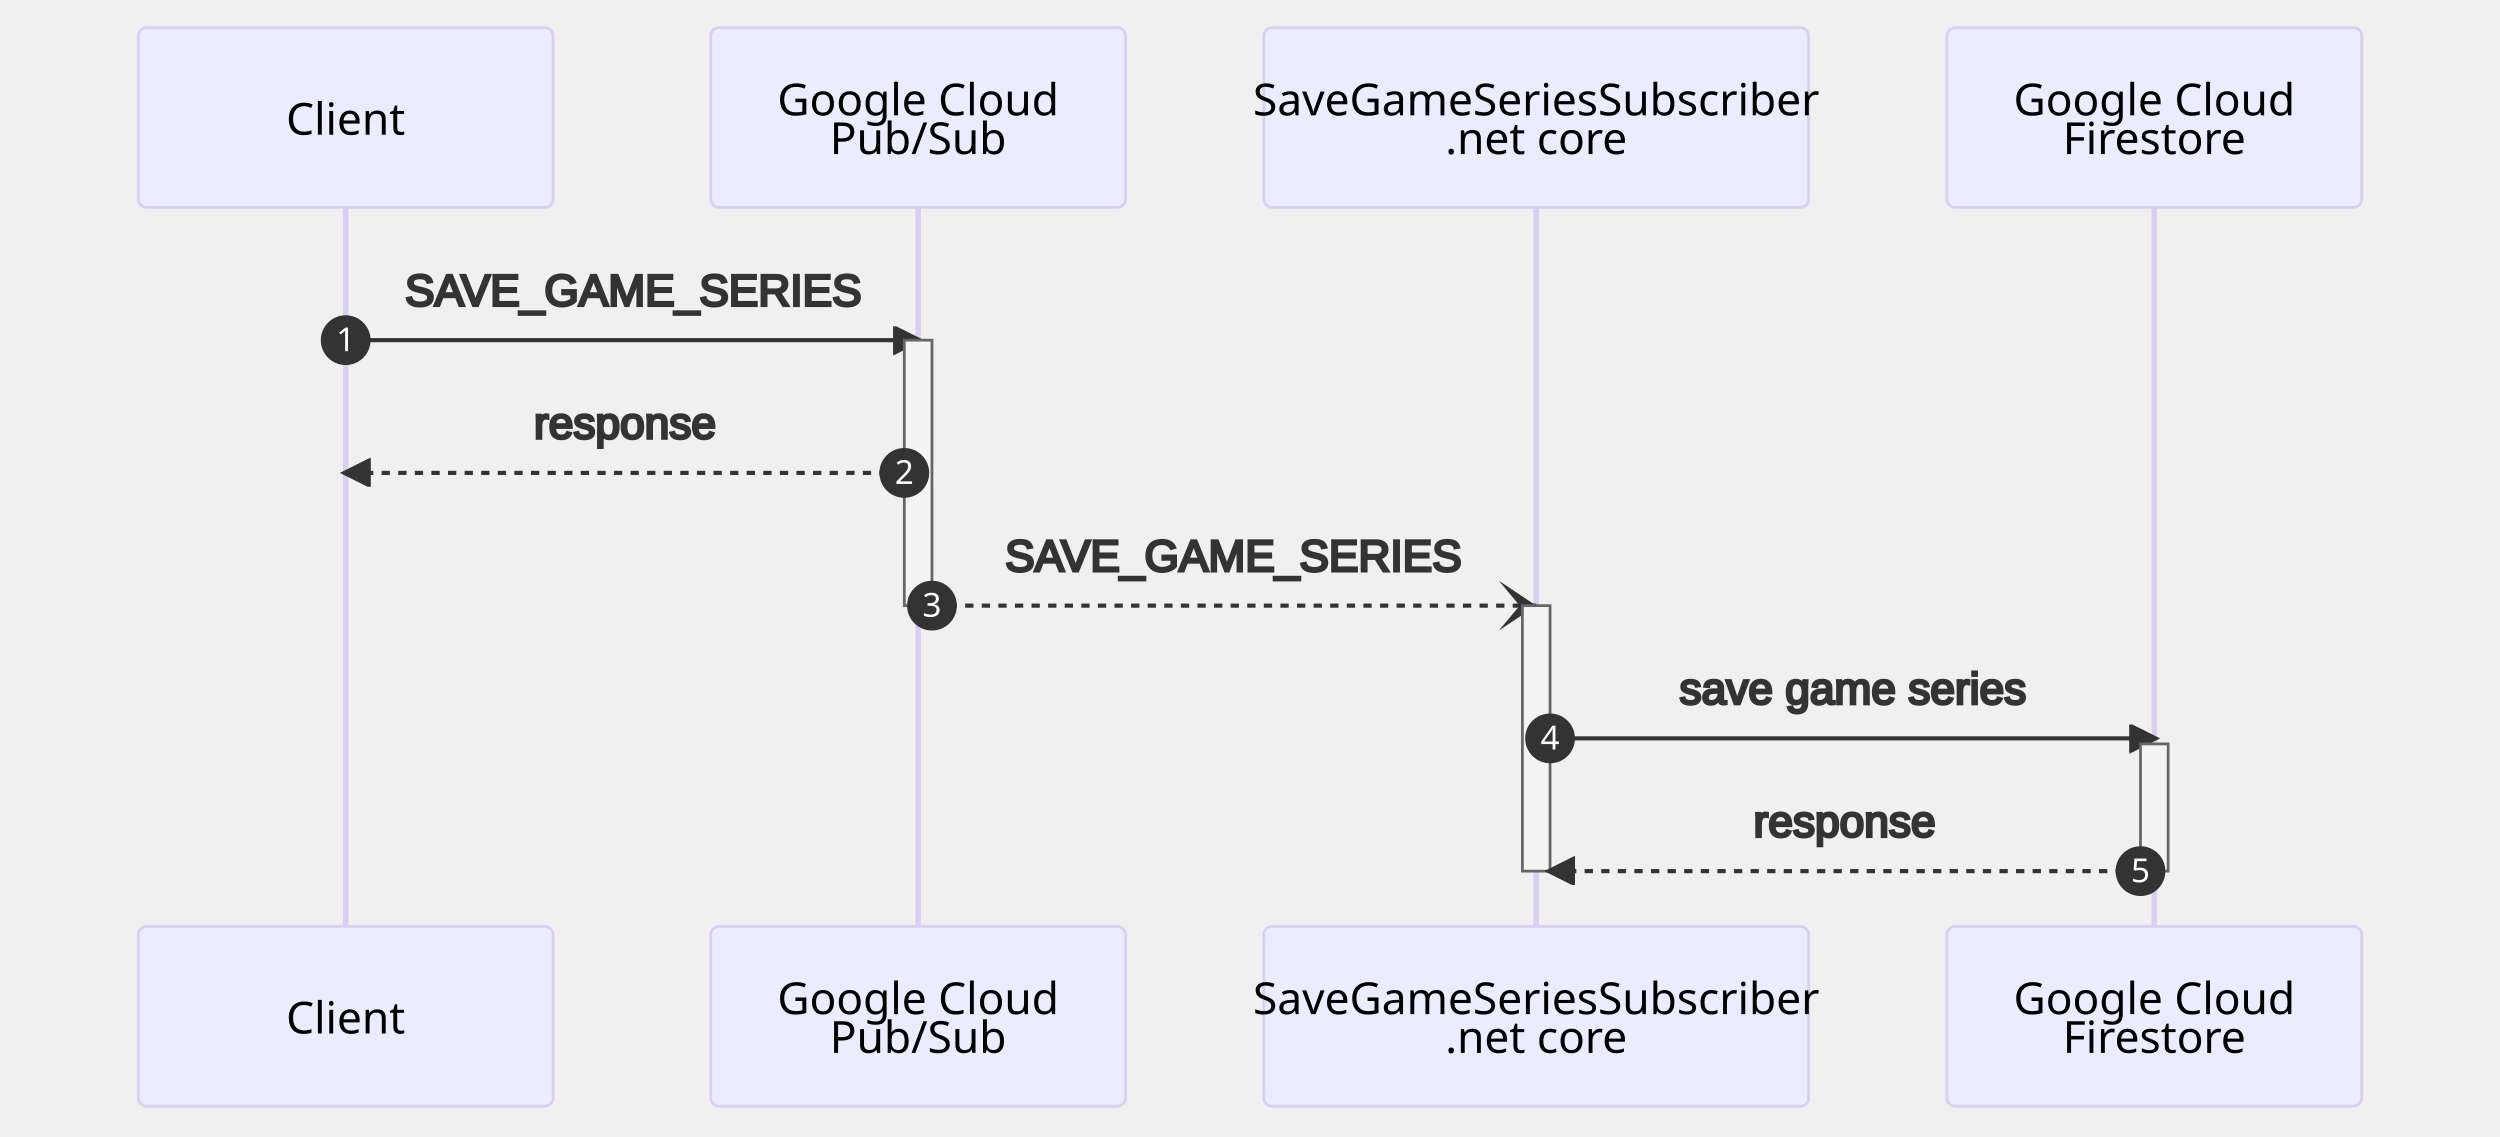
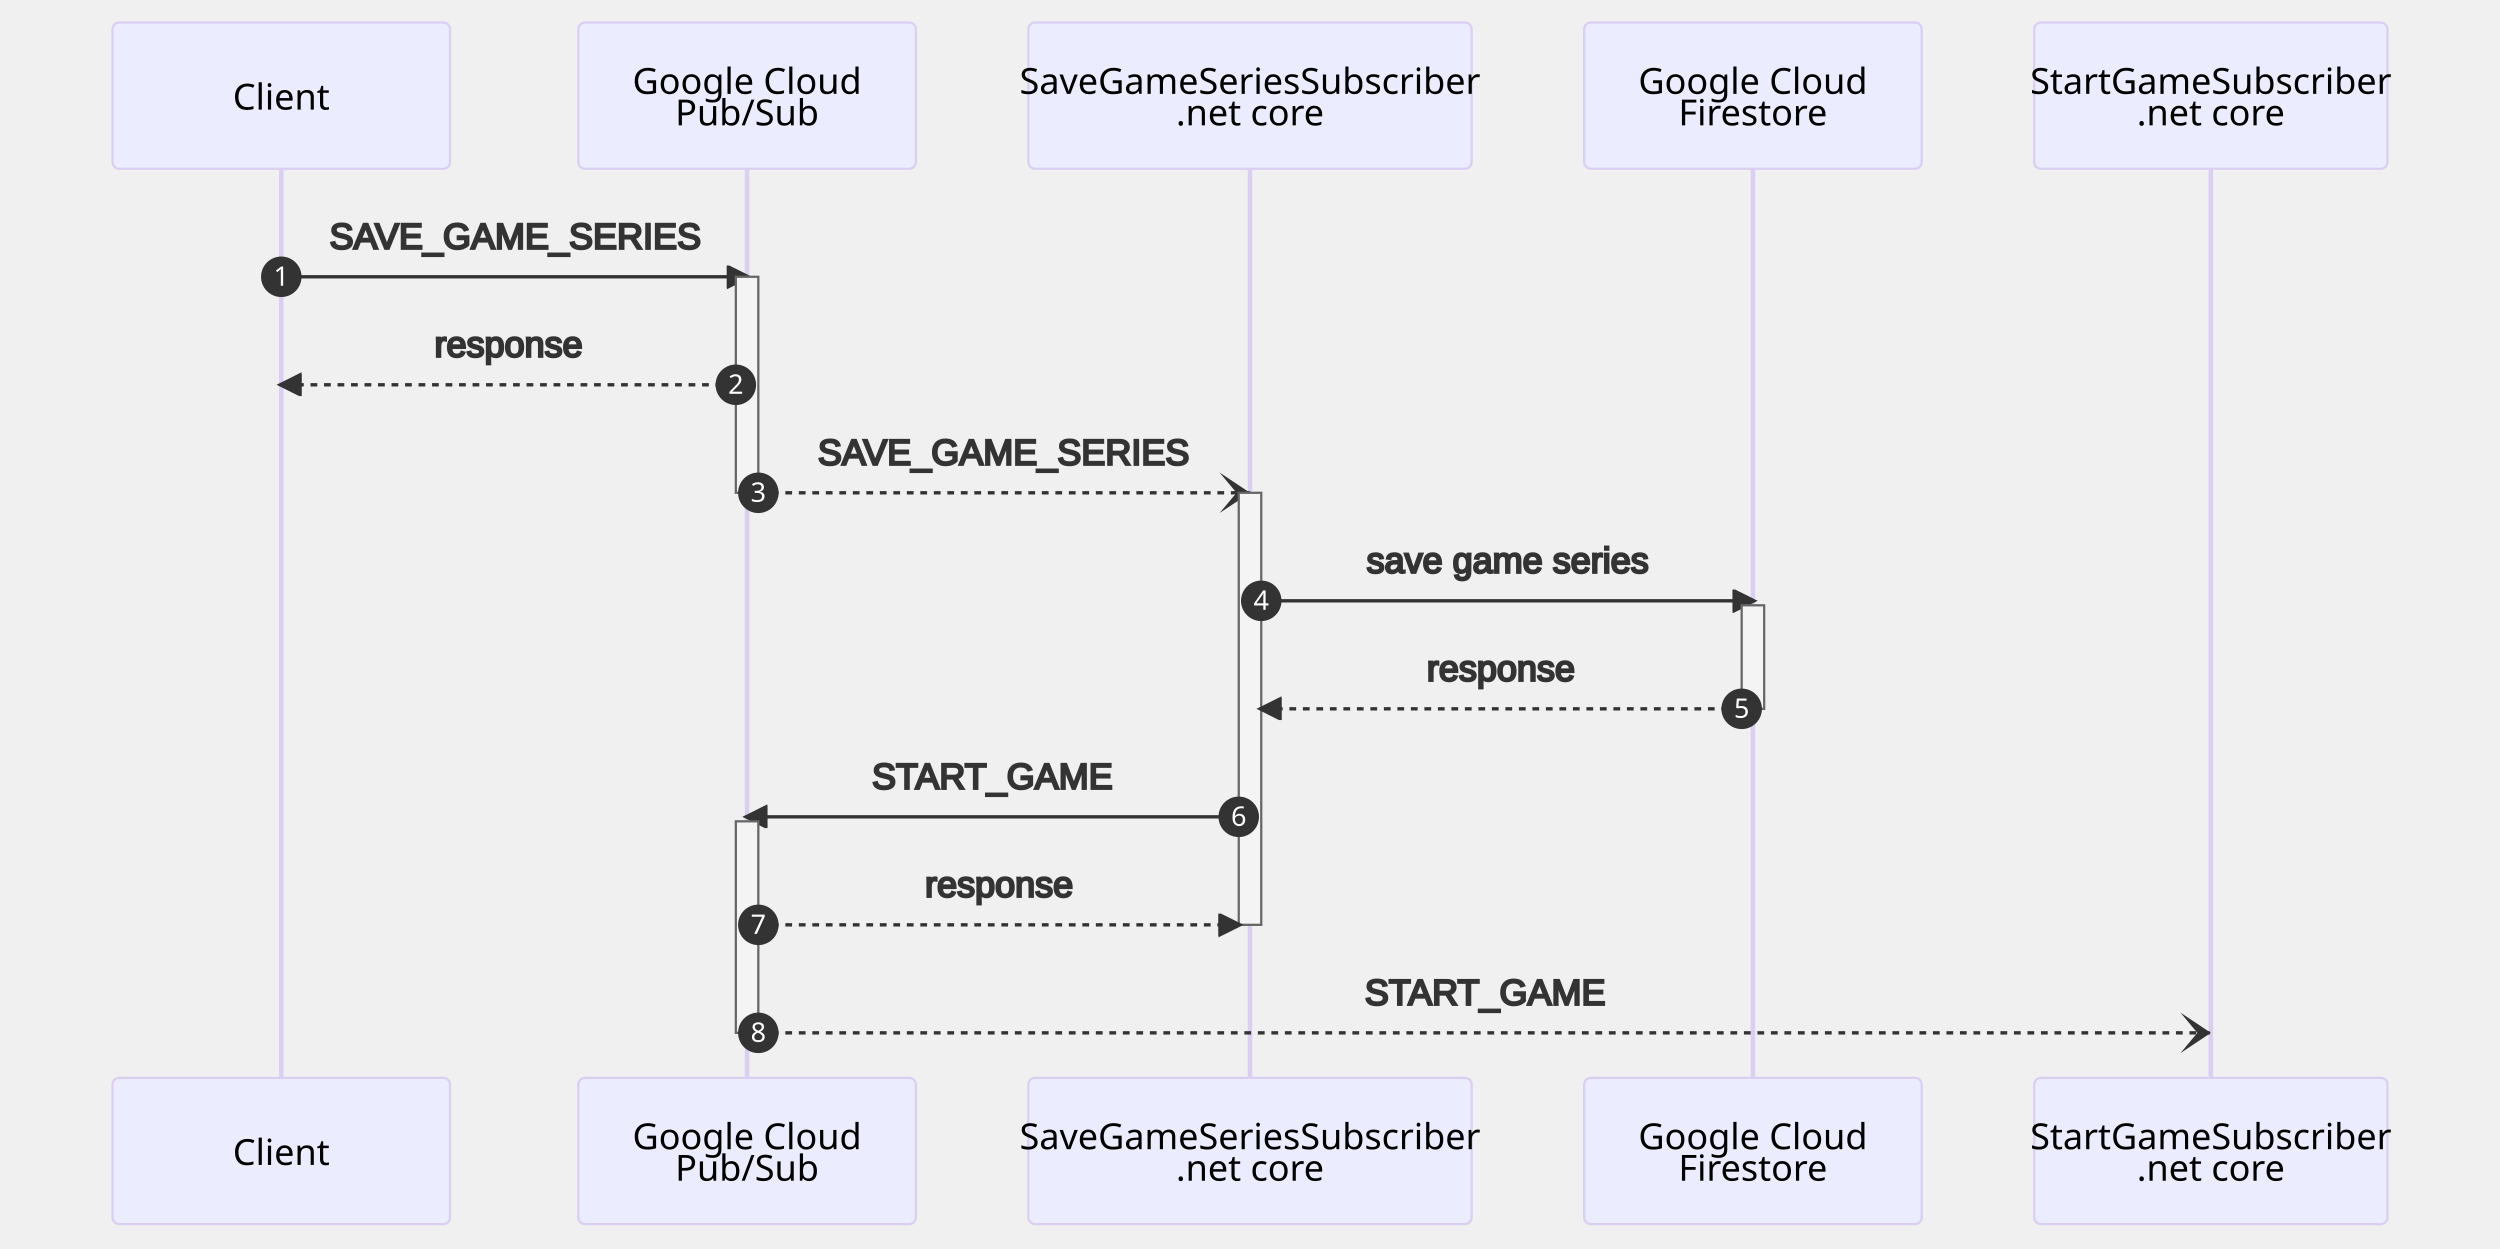
- <svg xmlns="http://www.w3.org/2000/svg" id="graph-div" width="100%" height="411" style="max-width: 904px;" viewBox="-50 -10 904 411">
+ <svg xmlns="http://www.w3.org/2000/svg" id="graph-div" width="100%" height="555" style="max-width: 1111px;" viewBox="-50 -10 1111 555">
  <style>#graph-div {font-family:"trebuchet ms",verdana,arial,sans-serif;font-size:16px;fill:#333;}#graph-div .error-icon{fill:#552222;}#graph-div .error-text{fill:#552222;stroke:#552222;}#graph-div .edge-thickness-normal{stroke-width:2px;}#graph-div .edge-thickness-thick{stroke-width:3.5px;}#graph-div .edge-pattern-solid{stroke-dasharray:0;}#graph-div .edge-pattern-dashed{stroke-dasharray:3;}#graph-div .edge-pattern-dotted{stroke-dasharray:2;}#graph-div .marker{fill:#333333;stroke:#333333;}#graph-div .marker.cross{stroke:#333333;}#graph-div svg{font-family:"trebuchet ms",verdana,arial,sans-serif;font-size:16px;}#graph-div .actor{stroke:hsl(259.626, 59.777%, 87.902%);fill:#ECECFF;}#graph-div text.actor&gt;tspan{fill:black;stroke:none;}#graph-div .actor-line{stroke:grey;}#graph-div .messageLine0{stroke-width:1.5;stroke-dasharray:none;stroke:#333;}#graph-div .messageLine1{stroke-width:1.5;stroke-dasharray:2,2;stroke:#333;}#graph-div #arrowhead path{fill:#333;stroke:#333;}#graph-div .sequenceNumber{fill:white;}#graph-div #sequencenumber{fill:#333;}#graph-div #crosshead path{fill:#333;stroke:#333;}#graph-div .messageText{fill:#333;stroke:#333;}#graph-div .labelBox{stroke:hsl(259.626, 59.777%, 87.902%);fill:#ECECFF;}#graph-div .labelText,#graph-div .labelText&gt;tspan{fill:black;stroke:none;}#graph-div .loopText,#graph-div .loopText&gt;tspan{fill:black;stroke:none;}#graph-div .loopLine{stroke-width:2px;stroke-dasharray:2,2;stroke:hsl(259.626, 59.777%, 87.902%);fill:hsl(259.626, 59.777%, 87.902%);}#graph-div .note{stroke:#aaaa33;fill:#fff5ad;}#graph-div .noteText,#graph-div .noteText&gt;tspan{fill:black;stroke:none;}#graph-div .activation0{fill:#f4f4f4;stroke:#666;}#graph-div .activation1{fill:#f4f4f4;stroke:#666;}#graph-div .activation2{fill:#f4f4f4;stroke:#666;}#graph-div .actorPopupMenu{position:absolute;}#graph-div .actorPopupMenuPanel{position:absolute;fill:#ECECFF;box-shadow:0px 8px 16px 0px rgba(0,0,0,0.2);filter:drop-shadow(3px 5px 2px rgb(0 0 0 / 0.4));}#graph-div .actor-man line{stroke:hsl(259.626, 59.777%, 87.902%);fill:#ECECFF;}#graph-div .actor-man circle,#graph-div line{stroke:hsl(259.626, 59.777%, 87.902%);fill:#ECECFF;stroke-width:2px;}#graph-div :root{--mermaid-font-family:"trebuchet ms",verdana,arial,sans-serif;}</style>
  <g />
  <defs>
    <symbol id="computer" width="24" height="24">
      <path transform="scale(.5)" d="M2 2v13h20v-13h-20zm18 11h-16v-9h16v9zm-10.228 6l.466-1h3.524l.467 1h-4.457zm14.228 3h-24l2-6h2.104l-1.33 4h18.45l-1.297-4h2.073l2 6zm-5-10h-14v-7h14v7z" />
    </symbol>
  </defs>
  <defs>
    <symbol id="database" fill-rule="evenodd" clip-rule="evenodd">
      <path transform="scale(.5)" d="M12.258.001l.256.004.255.005.253.008.251.01.249.012.247.015.246.016.242.019.241.02.239.023.236.024.233.027.231.028.229.031.225.032.223.034.22.036.217.038.214.04.211.041.208.043.205.045.201.046.198.048.194.05.191.051.187.053.183.054.18.056.175.057.172.059.168.06.163.061.16.063.155.064.15.066.074.033.073.033.071.034.07.034.069.035.068.035.067.035.066.035.064.036.064.036.062.036.06.036.06.037.058.037.058.037.055.038.055.038.053.038.052.038.051.039.05.039.048.039.047.039.045.04.044.04.043.04.041.04.04.041.039.041.037.041.036.041.034.041.033.042.032.042.03.042.029.042.027.042.026.043.024.043.023.043.021.043.02.043.018.044.017.043.015.044.013.044.012.044.011.045.009.044.007.045.006.045.004.045.002.045.001.045v17l-.001.045-.002.045-.004.045-.006.045-.007.045-.009.044-.011.045-.012.044-.013.044-.015.044-.017.043-.018.044-.02.043-.021.043-.023.043-.024.043-.026.043-.027.042-.029.042-.03.042-.032.042-.033.042-.034.041-.036.041-.037.041-.039.041-.04.041-.041.04-.043.04-.044.04-.045.04-.047.039-.048.039-.05.039-.051.039-.052.038-.053.038-.055.038-.055.038-.058.037-.058.037-.06.037-.06.036-.062.036-.064.036-.064.036-.066.035-.067.035-.068.035-.069.035-.07.034-.071.034-.073.033-.074.033-.15.066-.155.064-.16.063-.163.061-.168.06-.172.059-.175.057-.18.056-.183.054-.187.053-.191.051-.194.05-.198.048-.201.046-.205.045-.208.043-.211.041-.214.04-.217.038-.22.036-.223.034-.225.032-.229.031-.231.028-.233.027-.236.024-.239.023-.241.02-.242.019-.246.016-.247.015-.249.012-.251.01-.253.008-.255.005-.256.004-.258.001-.258-.001-.256-.004-.255-.005-.253-.008-.251-.01-.249-.012-.247-.015-.245-.016-.243-.019-.241-.02-.238-.023-.236-.024-.234-.027-.231-.028-.228-.031-.226-.032-.223-.034-.22-.036-.217-.038-.214-.04-.211-.041-.208-.043-.204-.045-.201-.046-.198-.048-.195-.05-.19-.051-.187-.053-.184-.054-.179-.056-.176-.057-.172-.059-.167-.06-.164-.061-.159-.063-.155-.064-.151-.066-.074-.033-.072-.033-.072-.034-.07-.034-.069-.035-.068-.035-.067-.035-.066-.035-.064-.036-.063-.036-.062-.036-.061-.036-.06-.037-.058-.037-.057-.037-.056-.038-.055-.038-.053-.038-.052-.038-.051-.039-.049-.039-.049-.039-.046-.039-.046-.04-.044-.04-.043-.04-.041-.04-.04-.041-.039-.041-.037-.041-.036-.041-.034-.041-.033-.042-.032-.042-.03-.042-.029-.042-.027-.042-.026-.043-.024-.043-.023-.043-.021-.043-.02-.043-.018-.044-.017-.043-.015-.044-.013-.044-.012-.044-.011-.045-.009-.044-.007-.045-.006-.045-.004-.045-.002-.045-.001-.045v-17l.001-.045.002-.045.004-.045.006-.045.007-.045.009-.044.011-.045.012-.044.013-.044.015-.044.017-.043.018-.044.02-.043.021-.043.023-.043.024-.043.026-.043.027-.042.029-.042.03-.042.032-.042.033-.042.034-.041.036-.041.037-.041.039-.041.04-.041.041-.04.043-.04.044-.04.046-.04.046-.039.049-.039.049-.039.051-.039.052-.038.053-.038.055-.038.056-.038.057-.037.058-.037.06-.037.061-.036.062-.036.063-.036.064-.036.066-.035.067-.035.068-.035.069-.035.07-.034.072-.034.072-.033.074-.033.151-.066.155-.064.159-.063.164-.061.167-.06.172-.059.176-.057.179-.056.184-.054.187-.053.19-.051.195-.05.198-.048.201-.046.204-.045.208-.043.211-.041.214-.04.217-.038.22-.036.223-.034.226-.032.228-.031.231-.028.234-.027.236-.024.238-.023.241-.02.243-.019.245-.016.247-.015.249-.012.251-.01.253-.008.255-.005.256-.004.258-.001.258.001zm-9.258 20.499v.01l.001.021.003.021.004.022.005.021.006.022.007.022.009.023.01.022.011.023.012.023.013.023.015.023.016.024.017.023.018.024.019.024.021.024.022.025.023.024.024.025.052.049.056.05.061.051.066.051.07.051.075.051.079.052.084.052.088.052.092.052.097.052.102.051.105.052.11.052.114.051.119.051.123.051.127.05.131.05.135.05.139.048.144.049.147.047.152.047.155.047.16.045.163.045.167.043.171.043.176.041.178.041.183.039.187.039.19.037.194.035.197.035.202.033.204.031.209.03.212.029.216.027.219.025.222.024.226.021.23.02.233.018.236.016.24.015.243.012.246.01.249.008.253.005.256.004.259.001.26-.001.257-.004.254-.005.25-.008.247-.011.244-.012.241-.014.237-.016.233-.018.231-.021.226-.021.224-.024.22-.026.216-.027.212-.028.21-.031.205-.031.202-.034.198-.034.194-.036.191-.037.187-.039.183-.04.179-.04.175-.042.172-.043.168-.044.163-.045.16-.046.155-.046.152-.047.148-.048.143-.049.139-.049.136-.05.131-.05.126-.05.123-.051.118-.052.114-.051.11-.052.106-.052.101-.052.096-.052.092-.052.088-.053.083-.051.079-.052.074-.052.07-.051.065-.051.06-.051.056-.05.051-.05.023-.024.023-.025.021-.024.02-.024.019-.024.018-.024.017-.024.015-.023.014-.024.013-.023.012-.023.01-.023.01-.022.008-.022.006-.022.006-.022.004-.022.004-.021.001-.021.001-.021v-4.127l-.077.055-.08.053-.083.054-.085.053-.087.052-.09.052-.093.051-.095.05-.097.05-.1.049-.102.049-.105.048-.106.047-.109.047-.111.046-.114.045-.115.045-.118.044-.12.043-.122.042-.124.042-.126.041-.128.04-.13.04-.132.038-.134.038-.135.037-.138.037-.139.035-.142.035-.143.034-.144.033-.147.032-.148.031-.15.03-.151.03-.153.029-.154.027-.156.027-.158.026-.159.025-.161.024-.162.023-.163.022-.165.021-.166.02-.167.019-.169.018-.169.017-.171.016-.173.015-.173.014-.175.013-.175.012-.177.011-.178.01-.179.008-.179.008-.181.006-.182.005-.182.004-.184.003-.184.002h-.37l-.184-.002-.184-.003-.182-.004-.182-.005-.181-.006-.179-.008-.179-.008-.178-.01-.176-.011-.176-.012-.175-.013-.173-.014-.172-.015-.171-.016-.17-.017-.169-.018-.167-.019-.166-.02-.165-.021-.163-.022-.162-.023-.161-.024-.159-.025-.157-.026-.156-.027-.155-.027-.153-.029-.151-.03-.15-.03-.148-.031-.146-.032-.145-.033-.143-.034-.141-.035-.14-.035-.137-.037-.136-.037-.134-.038-.132-.038-.13-.04-.128-.04-.126-.041-.124-.042-.122-.042-.12-.044-.117-.043-.116-.045-.113-.045-.112-.046-.109-.047-.106-.047-.105-.048-.102-.049-.1-.049-.097-.05-.095-.05-.093-.052-.09-.051-.087-.052-.085-.053-.083-.054-.08-.054-.077-.054v4.127zm0-5.654v.011l.001.021.003.021.004.021.005.022.006.022.007.022.009.022.01.022.011.023.012.023.013.023.015.024.016.023.017.024.018.024.019.024.021.024.022.024.023.025.024.024.052.05.056.05.061.05.066.051.07.051.075.052.079.051.084.052.088.052.092.052.097.052.102.052.105.052.11.051.114.051.119.052.123.05.127.051.131.05.135.049.139.049.144.048.147.048.152.047.155.046.16.045.163.045.167.044.171.042.176.042.178.04.183.04.187.038.19.037.194.036.197.034.202.033.204.032.209.03.212.028.216.027.219.025.222.024.226.022.23.02.233.018.236.016.24.014.243.012.246.01.249.008.253.006.256.003.259.001.26-.001.257-.003.254-.006.25-.008.247-.01.244-.012.241-.015.237-.016.233-.018.231-.02.226-.022.224-.024.22-.025.216-.027.212-.029.21-.03.205-.032.202-.033.198-.035.194-.036.191-.037.187-.039.183-.039.179-.041.175-.042.172-.043.168-.044.163-.045.16-.045.155-.047.152-.047.148-.048.143-.048.139-.05.136-.049.131-.05.126-.051.123-.051.118-.051.114-.052.11-.052.106-.052.101-.052.096-.052.092-.052.088-.052.083-.052.079-.052.074-.051.07-.052.065-.051.06-.05.056-.051.051-.049.023-.025.023-.024.021-.025.02-.024.019-.024.018-.024.017-.024.015-.023.014-.023.013-.024.012-.022.01-.023.01-.023.008-.022.006-.022.006-.022.004-.021.004-.022.001-.021.001-.021v-4.139l-.077.054-.08.054-.083.054-.085.052-.087.053-.09.051-.093.051-.095.051-.097.05-.1.049-.102.049-.105.048-.106.047-.109.047-.111.046-.114.045-.115.044-.118.044-.12.044-.122.042-.124.042-.126.041-.128.04-.13.039-.132.039-.134.038-.135.037-.138.036-.139.036-.142.035-.143.033-.144.033-.147.033-.148.031-.15.03-.151.03-.153.028-.154.028-.156.027-.158.026-.159.025-.161.024-.162.023-.163.022-.165.021-.166.02-.167.019-.169.018-.169.017-.171.016-.173.015-.173.014-.175.013-.175.012-.177.011-.178.009-.179.009-.179.007-.181.007-.182.005-.182.004-.184.003-.184.002h-.37l-.184-.002-.184-.003-.182-.004-.182-.005-.181-.007-.179-.007-.179-.009-.178-.009-.176-.011-.176-.012-.175-.013-.173-.014-.172-.015-.171-.016-.17-.017-.169-.018-.167-.019-.166-.02-.165-.021-.163-.022-.162-.023-.161-.024-.159-.025-.157-.026-.156-.027-.155-.028-.153-.028-.151-.03-.15-.03-.148-.031-.146-.033-.145-.033-.143-.033-.141-.035-.14-.036-.137-.036-.136-.037-.134-.038-.132-.039-.13-.039-.128-.04-.126-.041-.124-.042-.122-.043-.12-.043-.117-.044-.116-.044-.113-.046-.112-.046-.109-.046-.106-.047-.105-.048-.102-.049-.1-.049-.097-.05-.095-.051-.093-.051-.09-.051-.087-.053-.085-.052-.083-.054-.08-.054-.077-.054v4.139zm0-5.666v.011l.001.02.003.022.004.021.005.022.006.021.007.022.009.023.01.022.011.023.012.023.013.023.015.023.016.024.017.024.018.023.019.024.021.025.022.024.023.024.024.025.052.05.056.05.061.05.066.051.07.051.075.052.079.051.084.052.088.052.092.052.097.052.102.052.105.051.11.052.114.051.119.051.123.051.127.05.131.05.135.05.139.049.144.048.147.048.152.047.155.046.16.045.163.045.167.043.171.043.176.042.178.04.183.04.187.038.19.037.194.036.197.034.202.033.204.032.209.03.212.028.216.027.219.025.222.024.226.021.23.02.233.018.236.017.24.014.243.012.246.01.249.008.253.006.256.003.259.001.26-.001.257-.003.254-.006.25-.008.247-.01.244-.013.241-.014.237-.016.233-.018.231-.02.226-.022.224-.024.22-.025.216-.027.212-.029.21-.03.205-.032.202-.033.198-.035.194-.036.191-.037.187-.039.183-.039.179-.041.175-.042.172-.043.168-.044.163-.045.16-.045.155-.047.152-.047.148-.048.143-.049.139-.049.136-.049.131-.051.126-.05.123-.051.118-.052.114-.051.11-.052.106-.052.101-.052.096-.052.092-.052.088-.052.083-.052.079-.052.074-.052.07-.051.065-.051.06-.051.056-.05.051-.049.023-.025.023-.025.021-.024.02-.024.019-.024.018-.024.017-.024.015-.023.014-.024.013-.023.012-.023.01-.022.01-.023.008-.022.006-.022.006-.022.004-.022.004-.021.001-.021.001-.021v-4.153l-.077.054-.08.054-.083.053-.085.053-.087.053-.09.051-.093.051-.095.051-.097.05-.1.049-.102.048-.105.048-.106.048-.109.046-.111.046-.114.046-.115.044-.118.044-.12.043-.122.043-.124.042-.126.041-.128.04-.13.039-.132.039-.134.038-.135.037-.138.036-.139.036-.142.034-.143.034-.144.033-.147.032-.148.032-.15.03-.151.03-.153.028-.154.028-.156.027-.158.026-.159.024-.161.024-.162.023-.163.023-.165.021-.166.02-.167.019-.169.018-.169.017-.171.016-.173.015-.173.014-.175.013-.175.012-.177.01-.178.01-.179.009-.179.007-.181.006-.182.006-.182.004-.184.003-.184.001-.185.001-.185-.001-.184-.001-.184-.003-.182-.004-.182-.006-.181-.006-.179-.007-.179-.009-.178-.01-.176-.01-.176-.012-.175-.013-.173-.014-.172-.015-.171-.016-.17-.017-.169-.018-.167-.019-.166-.02-.165-.021-.163-.023-.162-.023-.161-.024-.159-.024-.157-.026-.156-.027-.155-.028-.153-.028-.151-.03-.15-.03-.148-.032-.146-.032-.145-.033-.143-.034-.141-.034-.14-.036-.137-.036-.136-.037-.134-.038-.132-.039-.13-.039-.128-.041-.126-.041-.124-.041-.122-.043-.12-.043-.117-.044-.116-.044-.113-.046-.112-.046-.109-.046-.106-.048-.105-.048-.102-.048-.1-.05-.097-.049-.095-.051-.093-.051-.09-.052-.087-.052-.085-.053-.083-.053-.08-.054-.077-.054v4.153zm8.74-8.179l-.257.004-.254.005-.25.008-.247.011-.244.012-.241.014-.237.016-.233.018-.231.021-.226.022-.224.023-.22.026-.216.027-.212.028-.21.031-.205.032-.202.033-.198.034-.194.036-.191.038-.187.038-.183.04-.179.041-.175.042-.172.043-.168.043-.163.045-.16.046-.155.046-.152.048-.148.048-.143.048-.139.049-.136.05-.131.05-.126.051-.123.051-.118.051-.114.052-.11.052-.106.052-.101.052-.096.052-.092.052-.088.052-.083.052-.079.052-.074.051-.07.052-.065.051-.06.05-.056.05-.051.05-.023.025-.023.024-.021.024-.02.025-.019.024-.018.024-.017.023-.015.024-.014.023-.013.023-.012.023-.01.023-.01.022-.008.022-.006.023-.006.021-.004.022-.004.021-.001.021-.001.021.001.021.001.021.004.021.004.022.006.021.006.023.008.022.01.022.01.023.012.023.013.023.014.023.015.024.017.023.018.024.019.024.02.025.021.024.023.024.023.025.051.05.056.05.06.05.065.051.07.052.074.051.079.052.083.052.088.052.092.052.096.052.101.052.106.052.11.052.114.052.118.051.123.051.126.051.131.05.136.05.139.049.143.048.148.048.152.048.155.046.16.046.163.045.168.043.172.043.175.042.179.041.183.04.187.038.191.038.194.036.198.034.202.033.205.032.21.031.212.028.216.027.22.026.224.023.226.022.231.021.233.018.237.016.241.014.244.012.247.011.25.008.254.005.257.004.26.001.26-.001.257-.004.254-.005.25-.008.247-.011.244-.012.241-.014.237-.016.233-.018.231-.021.226-.022.224-.023.22-.026.216-.027.212-.028.21-.031.205-.032.202-.033.198-.034.194-.036.191-.038.187-.038.183-.04.179-.041.175-.042.172-.043.168-.043.163-.045.16-.046.155-.046.152-.048.148-.048.143-.048.139-.049.136-.05.131-.05.126-.051.123-.051.118-.051.114-.052.11-.052.106-.052.101-.052.096-.052.092-.052.088-.052.083-.052.079-.052.074-.051.07-.052.065-.051.06-.05.056-.05.051-.05.023-.025.023-.024.021-.024.02-.025.019-.024.018-.024.017-.023.015-.024.014-.023.013-.023.012-.023.01-.023.01-.022.008-.022.006-.023.006-.021.004-.022.004-.021.001-.021.001-.021-.001-.021-.001-.021-.004-.021-.004-.022-.006-.021-.006-.023-.008-.022-.01-.022-.01-.023-.012-.023-.013-.023-.014-.023-.015-.024-.017-.023-.018-.024-.019-.024-.02-.025-.021-.024-.023-.024-.023-.025-.051-.05-.056-.05-.06-.05-.065-.051-.07-.052-.074-.051-.079-.052-.083-.052-.088-.052-.092-.052-.096-.052-.101-.052-.106-.052-.11-.052-.114-.052-.118-.051-.123-.051-.126-.051-.131-.05-.136-.05-.139-.049-.143-.048-.148-.048-.152-.048-.155-.046-.16-.046-.163-.045-.168-.043-.172-.043-.175-.042-.179-.041-.183-.04-.187-.038-.191-.038-.194-.036-.198-.034-.202-.033-.205-.032-.21-.031-.212-.028-.216-.027-.22-.026-.224-.023-.226-.022-.231-.021-.233-.018-.237-.016-.241-.014-.244-.012-.247-.011-.25-.008-.254-.005-.257-.004-.26-.001-.26.001z" />
    </symbol>
  </defs>
  <defs>
    <symbol id="clock" width="24" height="24">
      <path transform="scale(.5)" d="M12 2c5.514 0 10 4.486 10 10s-4.486 10-10 10-10-4.486-10-10 4.486-10 10-10zm0-2c-6.627 0-12 5.373-12 12s5.373 12 12 12 12-5.373 12-12-5.373-12-12-12zm5.848 12.459c.202.038.202.333.001.372-1.907.361-6.045 1.111-6.547 1.111-.719 0-1.301-.582-1.301-1.301 0-.512.77-5.447 1.125-7.445.034-.192.312-.181.343.014l.985 6.238 5.394 1.011z" />
    </symbol>
  </defs>
  <g>
-     <line id="actor1174" x1="75" y1="5" x2="75" y2="345" class="200" stroke-width="0.5px" stroke="#999" />
-     <g id="root-1174">
+     <line id="actor1656" x1="75" y1="5" x2="75" y2="489" class="200" stroke-width="0.5px" stroke="#999" />
+     <g id="root-1656">
      <rect x="0" y="0" fill="#eaeaea" stroke="#666" width="150" height="65" rx="3" ry="3" class="actor" />
      <text x="75" y="32.5" style="text-anchor: middle; font-weight: 400; font-family: &quot;Open-Sans&quot;, &quot;sans-serif&quot;;" dominant-baseline="central" alignment-baseline="central" class="actor">
        <tspan x="75" dy="0">Client</tspan>
      </text>
    </g>
  </g>
  <g>
-     <line id="actor1175" x1="282" y1="5" x2="282" y2="345" class="200" stroke-width="0.5px" stroke="#999" />
-     <g id="root-1175">
+     <line id="actor1657" x1="282" y1="5" x2="282" y2="489" class="200" stroke-width="0.5px" stroke="#999" />
+     <g id="root-1657">
      <rect x="207" y="0" fill="#eaeaea" stroke="#666" width="150" height="65" rx="3" ry="3" class="actor" />
      <text x="282" y="32.5" style="text-anchor: middle; font-weight: 400; font-family: &quot;Open-Sans&quot;, &quot;sans-serif&quot;;" dominant-baseline="central" alignment-baseline="central" class="actor">
        <tspan x="282" dy="-7">Google Cloud</tspan>
      </text>
      <text x="282" y="32.5" style="text-anchor: middle; font-weight: 400; font-family: &quot;Open-Sans&quot;, &quot;sans-serif&quot;;" dominant-baseline="central" alignment-baseline="central" class="actor">
        <tspan x="282" dy="7">Pub/Sub</tspan>
      </text>
    </g>
  </g>
  <g>
-     <line id="actor1176" x1="505.5" y1="5" x2="505.5" y2="345" class="200" stroke-width="0.5px" stroke="#999" />
-     <g id="root-1176">
+     <line id="actor1658" x1="505.5" y1="5" x2="505.5" y2="489" class="200" stroke-width="0.5px" stroke="#999" />
+     <g id="root-1658">
      <rect x="407" y="0" fill="#eaeaea" stroke="#666" width="197" height="65" rx="3" ry="3" class="actor" />
      <text x="505.5" y="32.5" style="text-anchor: middle; font-weight: 400; font-family: &quot;Open-Sans&quot;, &quot;sans-serif&quot;;" dominant-baseline="central" alignment-baseline="central" class="actor">
        <tspan x="505.5" dy="-7">SaveGameSeriesSubscriber</tspan>
      </text>
      <text x="505.5" y="32.5" style="text-anchor: middle; font-weight: 400; font-family: &quot;Open-Sans&quot;, &quot;sans-serif&quot;;" dominant-baseline="central" alignment-baseline="central" class="actor">
        <tspan x="505.5" dy="7">.net core</tspan>
      </text>
    </g>
  </g>
  <g>
-     <line id="actor1177" x1="729" y1="5" x2="729" y2="345" class="200" stroke-width="0.5px" stroke="#999" />
-     <g id="root-1177">
+     <line id="actor1659" x1="729" y1="5" x2="729" y2="489" class="200" stroke-width="0.5px" stroke="#999" />
+     <g id="root-1659">
      <rect x="654" y="0" fill="#eaeaea" stroke="#666" width="150" height="65" rx="3" ry="3" class="actor" />
      <text x="729" y="32.5" style="text-anchor: middle; font-weight: 400; font-family: &quot;Open-Sans&quot;, &quot;sans-serif&quot;;" dominant-baseline="central" alignment-baseline="central" class="actor">
        <tspan x="729" dy="-7">Google Cloud</tspan>
      </text>
      <text x="729" y="32.5" style="text-anchor: middle; font-weight: 400; font-family: &quot;Open-Sans&quot;, &quot;sans-serif&quot;;" dominant-baseline="central" alignment-baseline="central" class="actor">
        <tspan x="729" dy="7">Firestore</tspan>
+       </text>
+     </g>
+   </g>
+   <g>
+     <line id="actor1660" x1="932.5" y1="5" x2="932.5" y2="489" class="200" stroke-width="0.5px" stroke="#999" />
+     <g id="root-1660">
+       <rect x="854" y="0" fill="#eaeaea" stroke="#666" width="157" height="65" rx="3" ry="3" class="actor" />
+       <text x="932.5" y="32.5" style="text-anchor: middle; font-weight: 400; font-family: &quot;Open-Sans&quot;, &quot;sans-serif&quot;;" dominant-baseline="central" alignment-baseline="central" class="actor">
+         <tspan x="932.5" dy="-7">StartGameSubscriber</tspan>
+       </text>
+       <text x="932.5" y="32.5" style="text-anchor: middle; font-weight: 400; font-family: &quot;Open-Sans&quot;, &quot;sans-serif&quot;;" dominant-baseline="central" alignment-baseline="central" class="actor">
+         <tspan x="932.5" dy="7">.net core</tspan>
      </text>
    </g>
  </g>
  <defs>
    <marker id="arrowhead" refX="9" refY="5" markerUnits="userSpaceOnUse" markerWidth="12" markerHeight="12" orient="auto">
      <path d="M 0 0 L 10 5 L 0 10 z" />
    </marker>
  </defs>
  <defs>
    <marker id="crosshead" markerWidth="15" markerHeight="8" orient="auto" refX="16" refY="4">
      <path fill="black" stroke="#000000" style="stroke-dasharray: 0px, 0px;" stroke-width="1px" d="M 9,2 V 6 L16,4 Z" />
      <path fill="none" stroke="#000000" style="stroke-dasharray: 0px, 0px;" stroke-width="1px" d="M 0,1 L 6,7 M 6,1 L 0,7" />
    </marker>
  </defs>
  <defs>
    <marker id="filled-head" refX="18" refY="7" markerWidth="20" markerHeight="28" orient="auto">
      <path d="M 18,7 L9,13 L14,7 L9,1 Z" />
    </marker>
  </defs>
  <defs>
    <marker id="sequencenumber" refX="15" refY="15" markerWidth="60" markerHeight="40" orient="auto">
      <circle cx="15" cy="15" r="6" />
    </marker>
  </defs>
  <text x="179" y="80" text-anchor="middle" dominant-baseline="middle" alignment-baseline="middle" style="font-family: &quot;trebuchet ms&quot;, verdana, arial, sans-serif; font-weight: 400;" class="messageText" dy="1em">SAVE_GAME_SERIES</text>
  <line x1="75" y1="113" x2="282" y2="113" class="messageLine0" stroke-width="2" stroke="none" style="fill: none;" marker-end="url(#arrowhead)" marker-start="url(#sequencenumber)" />
  <text x="75" y="117" font-family="sans-serif" font-size="12px" text-anchor="middle" textLength="16px" class="sequenceNumber">1</text>
  <g>
    <rect x="277" y="113" fill="#EDF2AE" stroke="#666" width="10" height="96" rx="0" ry="0" class="activation0" />
  </g>
  <text x="176" y="128" text-anchor="middle" dominant-baseline="middle" alignment-baseline="middle" style="font-family: &quot;trebuchet ms&quot;, verdana, arial, sans-serif; font-weight: 400;" class="messageText" dy="1em">response</text>
  <line x1="277" y1="161" x2="75" y2="161" style="stroke-dasharray: 3px, 3px; fill: none;" class="messageLine1" stroke-width="2" stroke="none" marker-end="url(#arrowhead)" marker-start="url(#sequencenumber)" />
  <text x="277" y="165" font-family="sans-serif" font-size="12px" text-anchor="middle" textLength="16px" class="sequenceNumber">2</text>
  <text x="396" y="176" text-anchor="middle" dominant-baseline="middle" alignment-baseline="middle" style="font-family: &quot;trebuchet ms&quot;, verdana, arial, sans-serif; font-weight: 400;" class="messageText" dy="1em">SAVE_GAME_SERIES</text>
  <line x1="287" y1="209" x2="505.5" y2="209" style="stroke-dasharray: 3px, 3px; fill: none;" class="messageLine1" stroke-width="2" stroke="none" marker-end="url(#filled-head)" marker-start="url(#sequencenumber)" />
  <text x="287" y="213" font-family="sans-serif" font-size="12px" text-anchor="middle" textLength="16px" class="sequenceNumber">3</text>
  <g>
-     <rect x="500.5" y="209" fill="#EDF2AE" stroke="#666" width="10" height="96" rx="0" ry="0" class="activation0" />
+     <rect x="500.5" y="209" fill="#EDF2AE" stroke="#666" width="10" height="192" rx="0" ry="0" class="activation0" />
  </g>
  <text x="620" y="224" text-anchor="middle" dominant-baseline="middle" alignment-baseline="middle" style="font-family: &quot;trebuchet ms&quot;, verdana, arial, sans-serif; font-weight: 400;" class="messageText" dy="1em">save game series</text>
  <line x1="510.5" y1="257" x2="729" y2="257" class="messageLine0" stroke-width="2" stroke="none" style="fill: none;" marker-end="url(#arrowhead)" marker-start="url(#sequencenumber)" />
  <text x="510.5" y="261" font-family="sans-serif" font-size="12px" text-anchor="middle" textLength="16px" class="sequenceNumber">4</text>
  <g>
    <rect x="724" y="259" fill="#EDF2AE" stroke="#666" width="10" height="46" rx="0" ry="0" class="activation0" />
  </g>
  <text x="617" y="272" text-anchor="middle" dominant-baseline="middle" alignment-baseline="middle" style="font-family: &quot;trebuchet ms&quot;, verdana, arial, sans-serif; font-weight: 400;" class="messageText" dy="1em">response</text>
  <line x1="724" y1="305" x2="510.5" y2="305" style="stroke-dasharray: 3px, 3px; fill: none;" class="messageLine1" stroke-width="2" stroke="none" marker-end="url(#arrowhead)" marker-start="url(#sequencenumber)" />
  <text x="724" y="309" font-family="sans-serif" font-size="12px" text-anchor="middle" textLength="16px" class="sequenceNumber">5</text>
+   <text x="391" y="320" text-anchor="middle" dominant-baseline="middle" alignment-baseline="middle" style="font-family: &quot;trebuchet ms&quot;, verdana, arial, sans-serif; font-weight: 400;" class="messageText" dy="1em">START_GAME</text>
+   <line x1="500.5" y1="353" x2="282" y2="353" class="messageLine0" stroke-width="2" stroke="none" style="fill: none;" marker-end="url(#arrowhead)" marker-start="url(#sequencenumber)" />
+   <text x="500.5" y="357" font-family="sans-serif" font-size="12px" text-anchor="middle" textLength="16px" class="sequenceNumber">6</text>
  <g>
-     <rect x="0" y="325" fill="#eaeaea" stroke="#666" width="150" height="65" rx="3" ry="3" class="actor" />
-     <text x="75" y="357.5" style="text-anchor: middle; font-weight: 400; font-family: &quot;Open-Sans&quot;, &quot;sans-serif&quot;;" dominant-baseline="central" alignment-baseline="central" class="actor">
+     <rect x="277" y="355" fill="#EDF2AE" stroke="#666" width="10" height="94" rx="0" ry="0" class="activation0" />
+   </g>
+   <text x="394" y="368" text-anchor="middle" dominant-baseline="middle" alignment-baseline="middle" style="font-family: &quot;trebuchet ms&quot;, verdana, arial, sans-serif; font-weight: 400;" class="messageText" dy="1em">response</text>
+   <line x1="287" y1="401" x2="500.5" y2="401" style="stroke-dasharray: 3px, 3px; fill: none;" class="messageLine1" stroke-width="2" stroke="none" marker-end="url(#arrowhead)" marker-start="url(#sequencenumber)" />
+   <text x="287" y="405" font-family="sans-serif" font-size="12px" text-anchor="middle" textLength="16px" class="sequenceNumber">7</text>
+   <text x="610" y="416" text-anchor="middle" dominant-baseline="middle" alignment-baseline="middle" style="font-family: &quot;trebuchet ms&quot;, verdana, arial, sans-serif; font-weight: 400;" class="messageText" dy="1em">START_GAME</text>
+   <line x1="287" y1="449" x2="932.5" y2="449" style="stroke-dasharray: 3px, 3px; fill: none;" class="messageLine1" stroke-width="2" stroke="none" marker-end="url(#filled-head)" marker-start="url(#sequencenumber)" />
+   <text x="287" y="453" font-family="sans-serif" font-size="12px" text-anchor="middle" textLength="16px" class="sequenceNumber">8</text>
+   <g>
+     <rect x="0" y="469" fill="#eaeaea" stroke="#666" width="150" height="65" rx="3" ry="3" class="actor" />
+     <text x="75" y="501.5" style="text-anchor: middle; font-weight: 400; font-family: &quot;Open-Sans&quot;, &quot;sans-serif&quot;;" dominant-baseline="central" alignment-baseline="central" class="actor">
      <tspan x="75" dy="0">Client</tspan>
    </text>
  </g>
  <g>
-     <rect x="207" y="325" fill="#eaeaea" stroke="#666" width="150" height="65" rx="3" ry="3" class="actor" />
-     <text x="282" y="357.5" style="text-anchor: middle; font-weight: 400; font-family: &quot;Open-Sans&quot;, &quot;sans-serif&quot;;" dominant-baseline="central" alignment-baseline="central" class="actor">
+     <rect x="207" y="469" fill="#eaeaea" stroke="#666" width="150" height="65" rx="3" ry="3" class="actor" />
+     <text x="282" y="501.5" style="text-anchor: middle; font-weight: 400; font-family: &quot;Open-Sans&quot;, &quot;sans-serif&quot;;" dominant-baseline="central" alignment-baseline="central" class="actor">
      <tspan x="282" dy="-7">Google Cloud</tspan>
    </text>
-     <text x="282" y="357.5" style="text-anchor: middle; font-weight: 400; font-family: &quot;Open-Sans&quot;, &quot;sans-serif&quot;;" dominant-baseline="central" alignment-baseline="central" class="actor">
+     <text x="282" y="501.5" style="text-anchor: middle; font-weight: 400; font-family: &quot;Open-Sans&quot;, &quot;sans-serif&quot;;" dominant-baseline="central" alignment-baseline="central" class="actor">
      <tspan x="282" dy="7">Pub/Sub</tspan>
    </text>
  </g>
  <g>
-     <rect x="407" y="325" fill="#eaeaea" stroke="#666" width="197" height="65" rx="3" ry="3" class="actor" />
-     <text x="505.5" y="357.5" style="text-anchor: middle; font-weight: 400; font-family: &quot;Open-Sans&quot;, &quot;sans-serif&quot;;" dominant-baseline="central" alignment-baseline="central" class="actor">
+     <rect x="407" y="469" fill="#eaeaea" stroke="#666" width="197" height="65" rx="3" ry="3" class="actor" />
+     <text x="505.5" y="501.5" style="text-anchor: middle; font-weight: 400; font-family: &quot;Open-Sans&quot;, &quot;sans-serif&quot;;" dominant-baseline="central" alignment-baseline="central" class="actor">
      <tspan x="505.5" dy="-7">SaveGameSeriesSubscriber</tspan>
    </text>
-     <text x="505.5" y="357.5" style="text-anchor: middle; font-weight: 400; font-family: &quot;Open-Sans&quot;, &quot;sans-serif&quot;;" dominant-baseline="central" alignment-baseline="central" class="actor">
+     <text x="505.5" y="501.5" style="text-anchor: middle; font-weight: 400; font-family: &quot;Open-Sans&quot;, &quot;sans-serif&quot;;" dominant-baseline="central" alignment-baseline="central" class="actor">
      <tspan x="505.5" dy="7">.net core</tspan>
    </text>
  </g>
  <g>
-     <rect x="654" y="325" fill="#eaeaea" stroke="#666" width="150" height="65" rx="3" ry="3" class="actor" />
-     <text x="729" y="357.5" style="text-anchor: middle; font-weight: 400; font-family: &quot;Open-Sans&quot;, &quot;sans-serif&quot;;" dominant-baseline="central" alignment-baseline="central" class="actor">
+     <rect x="654" y="469" fill="#eaeaea" stroke="#666" width="150" height="65" rx="3" ry="3" class="actor" />
+     <text x="729" y="501.5" style="text-anchor: middle; font-weight: 400; font-family: &quot;Open-Sans&quot;, &quot;sans-serif&quot;;" dominant-baseline="central" alignment-baseline="central" class="actor">
      <tspan x="729" dy="-7">Google Cloud</tspan>
    </text>
-     <text x="729" y="357.5" style="text-anchor: middle; font-weight: 400; font-family: &quot;Open-Sans&quot;, &quot;sans-serif&quot;;" dominant-baseline="central" alignment-baseline="central" class="actor">
+     <text x="729" y="501.5" style="text-anchor: middle; font-weight: 400; font-family: &quot;Open-Sans&quot;, &quot;sans-serif&quot;;" dominant-baseline="central" alignment-baseline="central" class="actor">
      <tspan x="729" dy="7">Firestore</tspan>
    </text>
  </g>
+   <g>
+     <rect x="854" y="469" fill="#eaeaea" stroke="#666" width="157" height="65" rx="3" ry="3" class="actor" />
+     <text x="932.5" y="501.5" style="text-anchor: middle; font-weight: 400; font-family: &quot;Open-Sans&quot;, &quot;sans-serif&quot;;" dominant-baseline="central" alignment-baseline="central" class="actor">
+       <tspan x="932.5" dy="-7">StartGameSubscriber</tspan>
+     </text>
+     <text x="932.5" y="501.5" style="text-anchor: middle; font-weight: 400; font-family: &quot;Open-Sans&quot;, &quot;sans-serif&quot;;" dominant-baseline="central" alignment-baseline="central" class="actor">
+       <tspan x="932.5" dy="7">.net core</tspan>
+     </text>
+   </g>
</svg>
